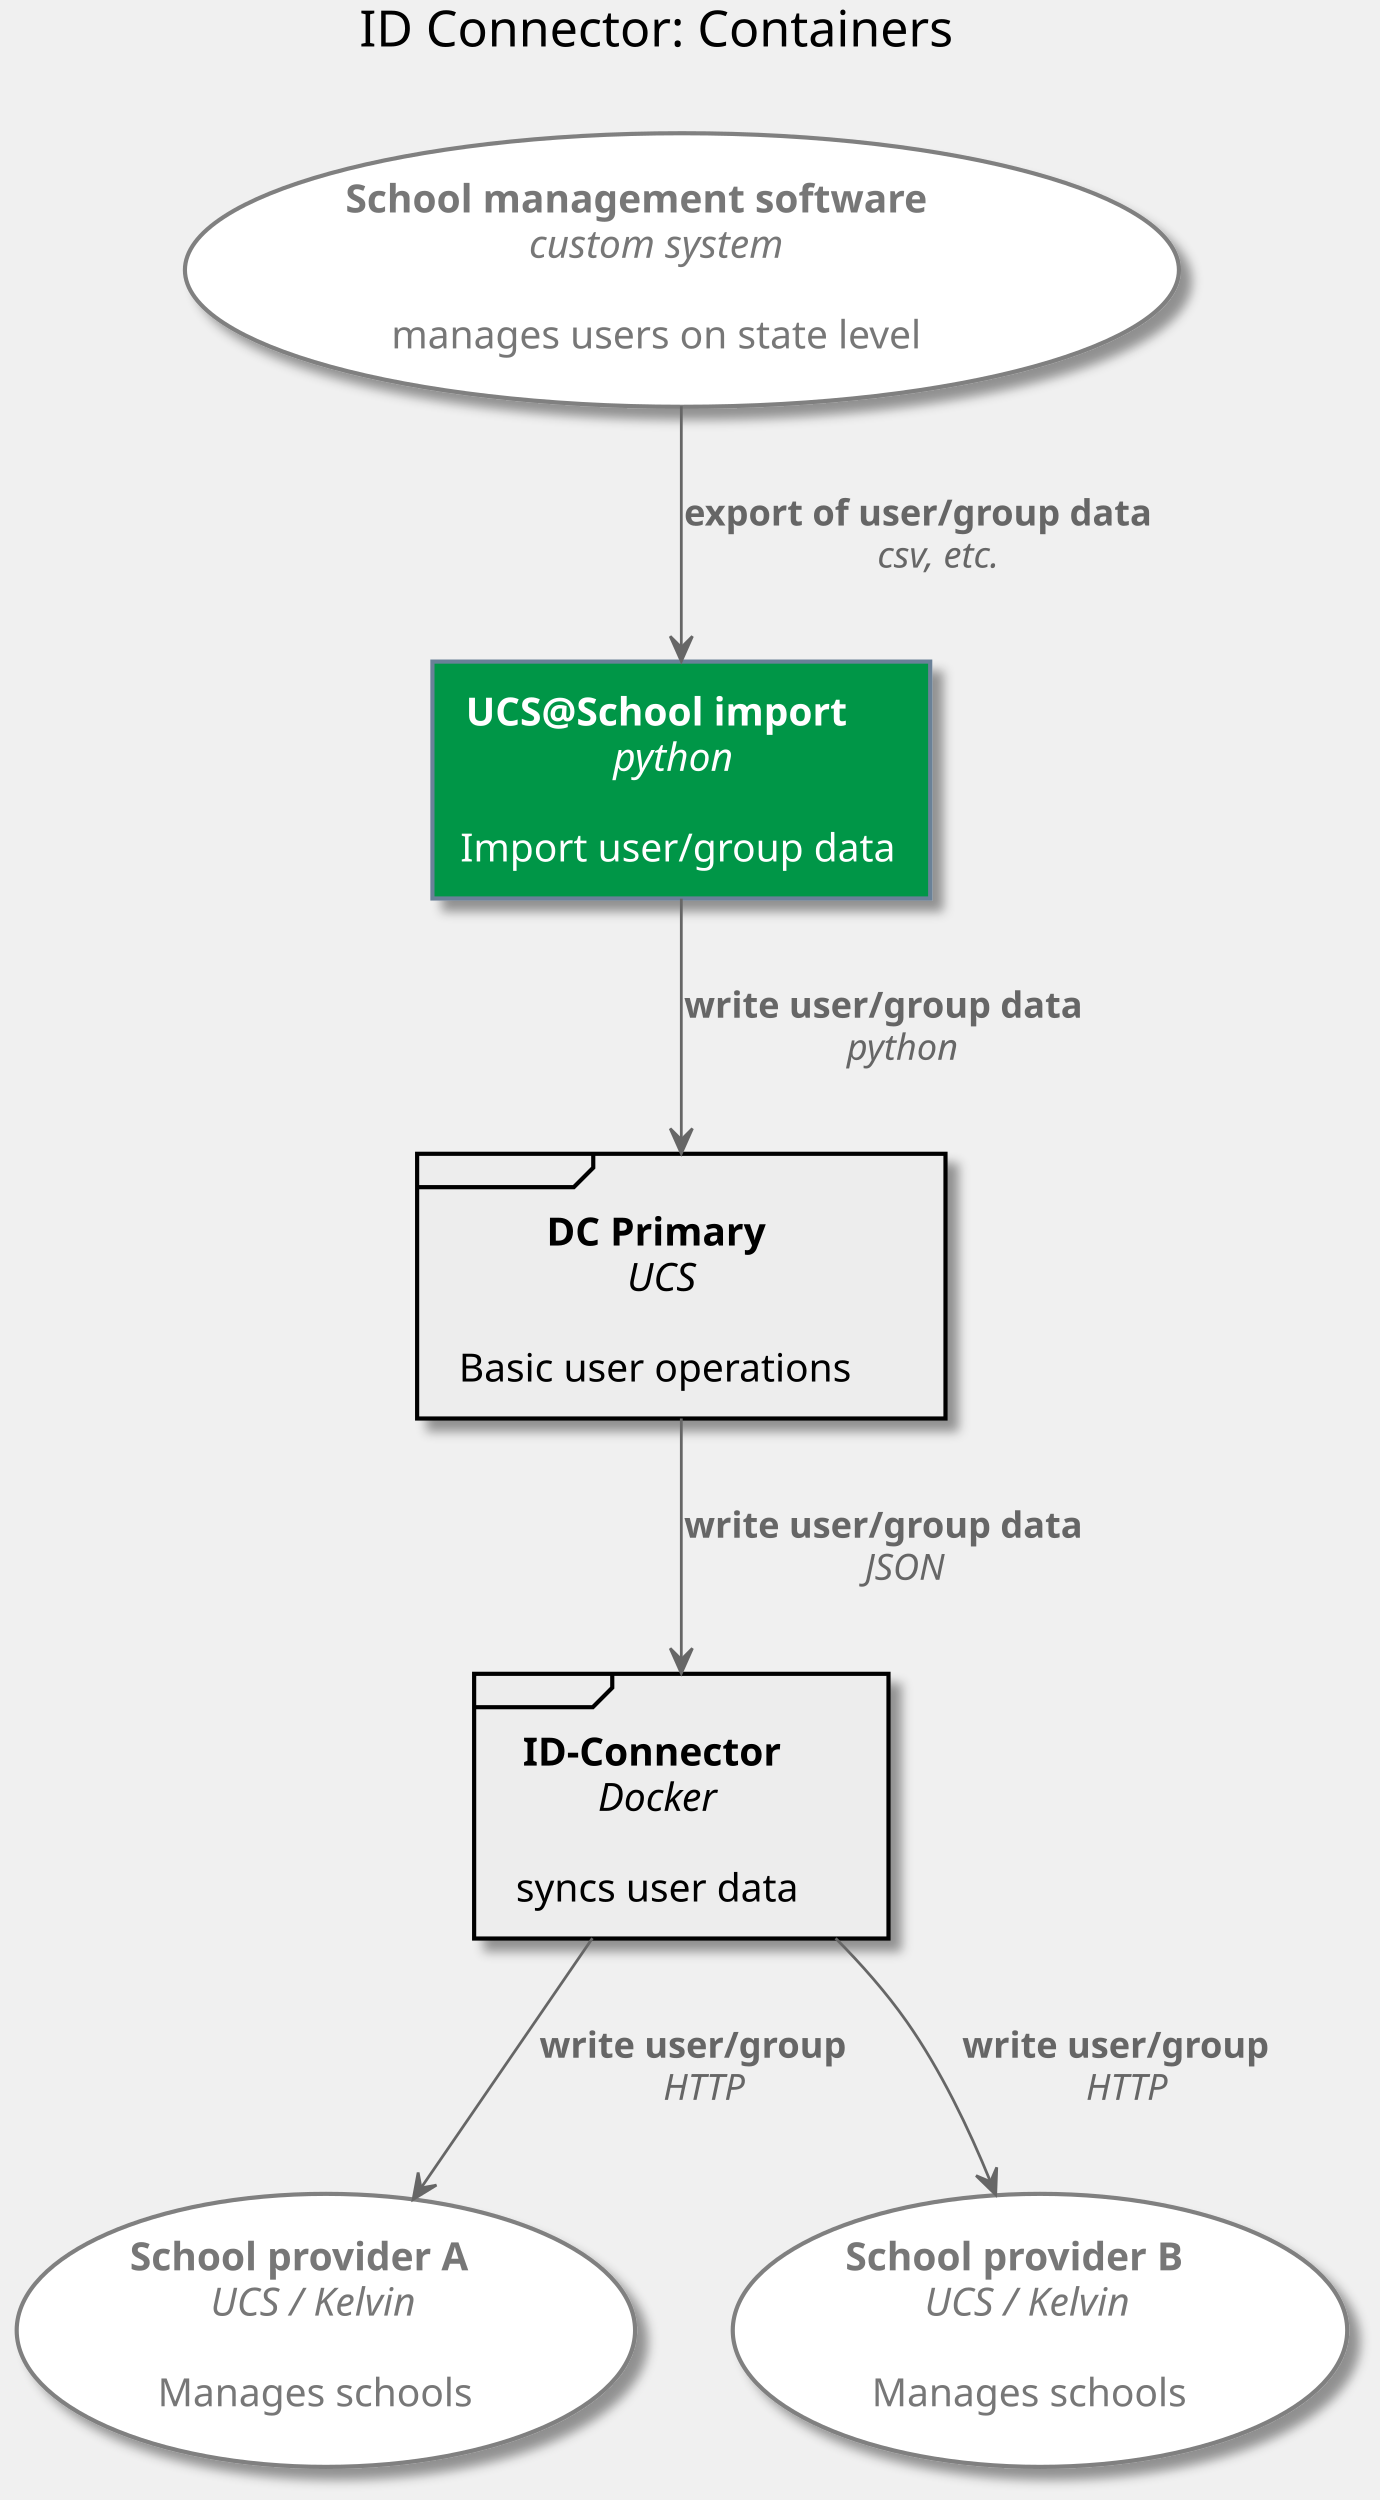
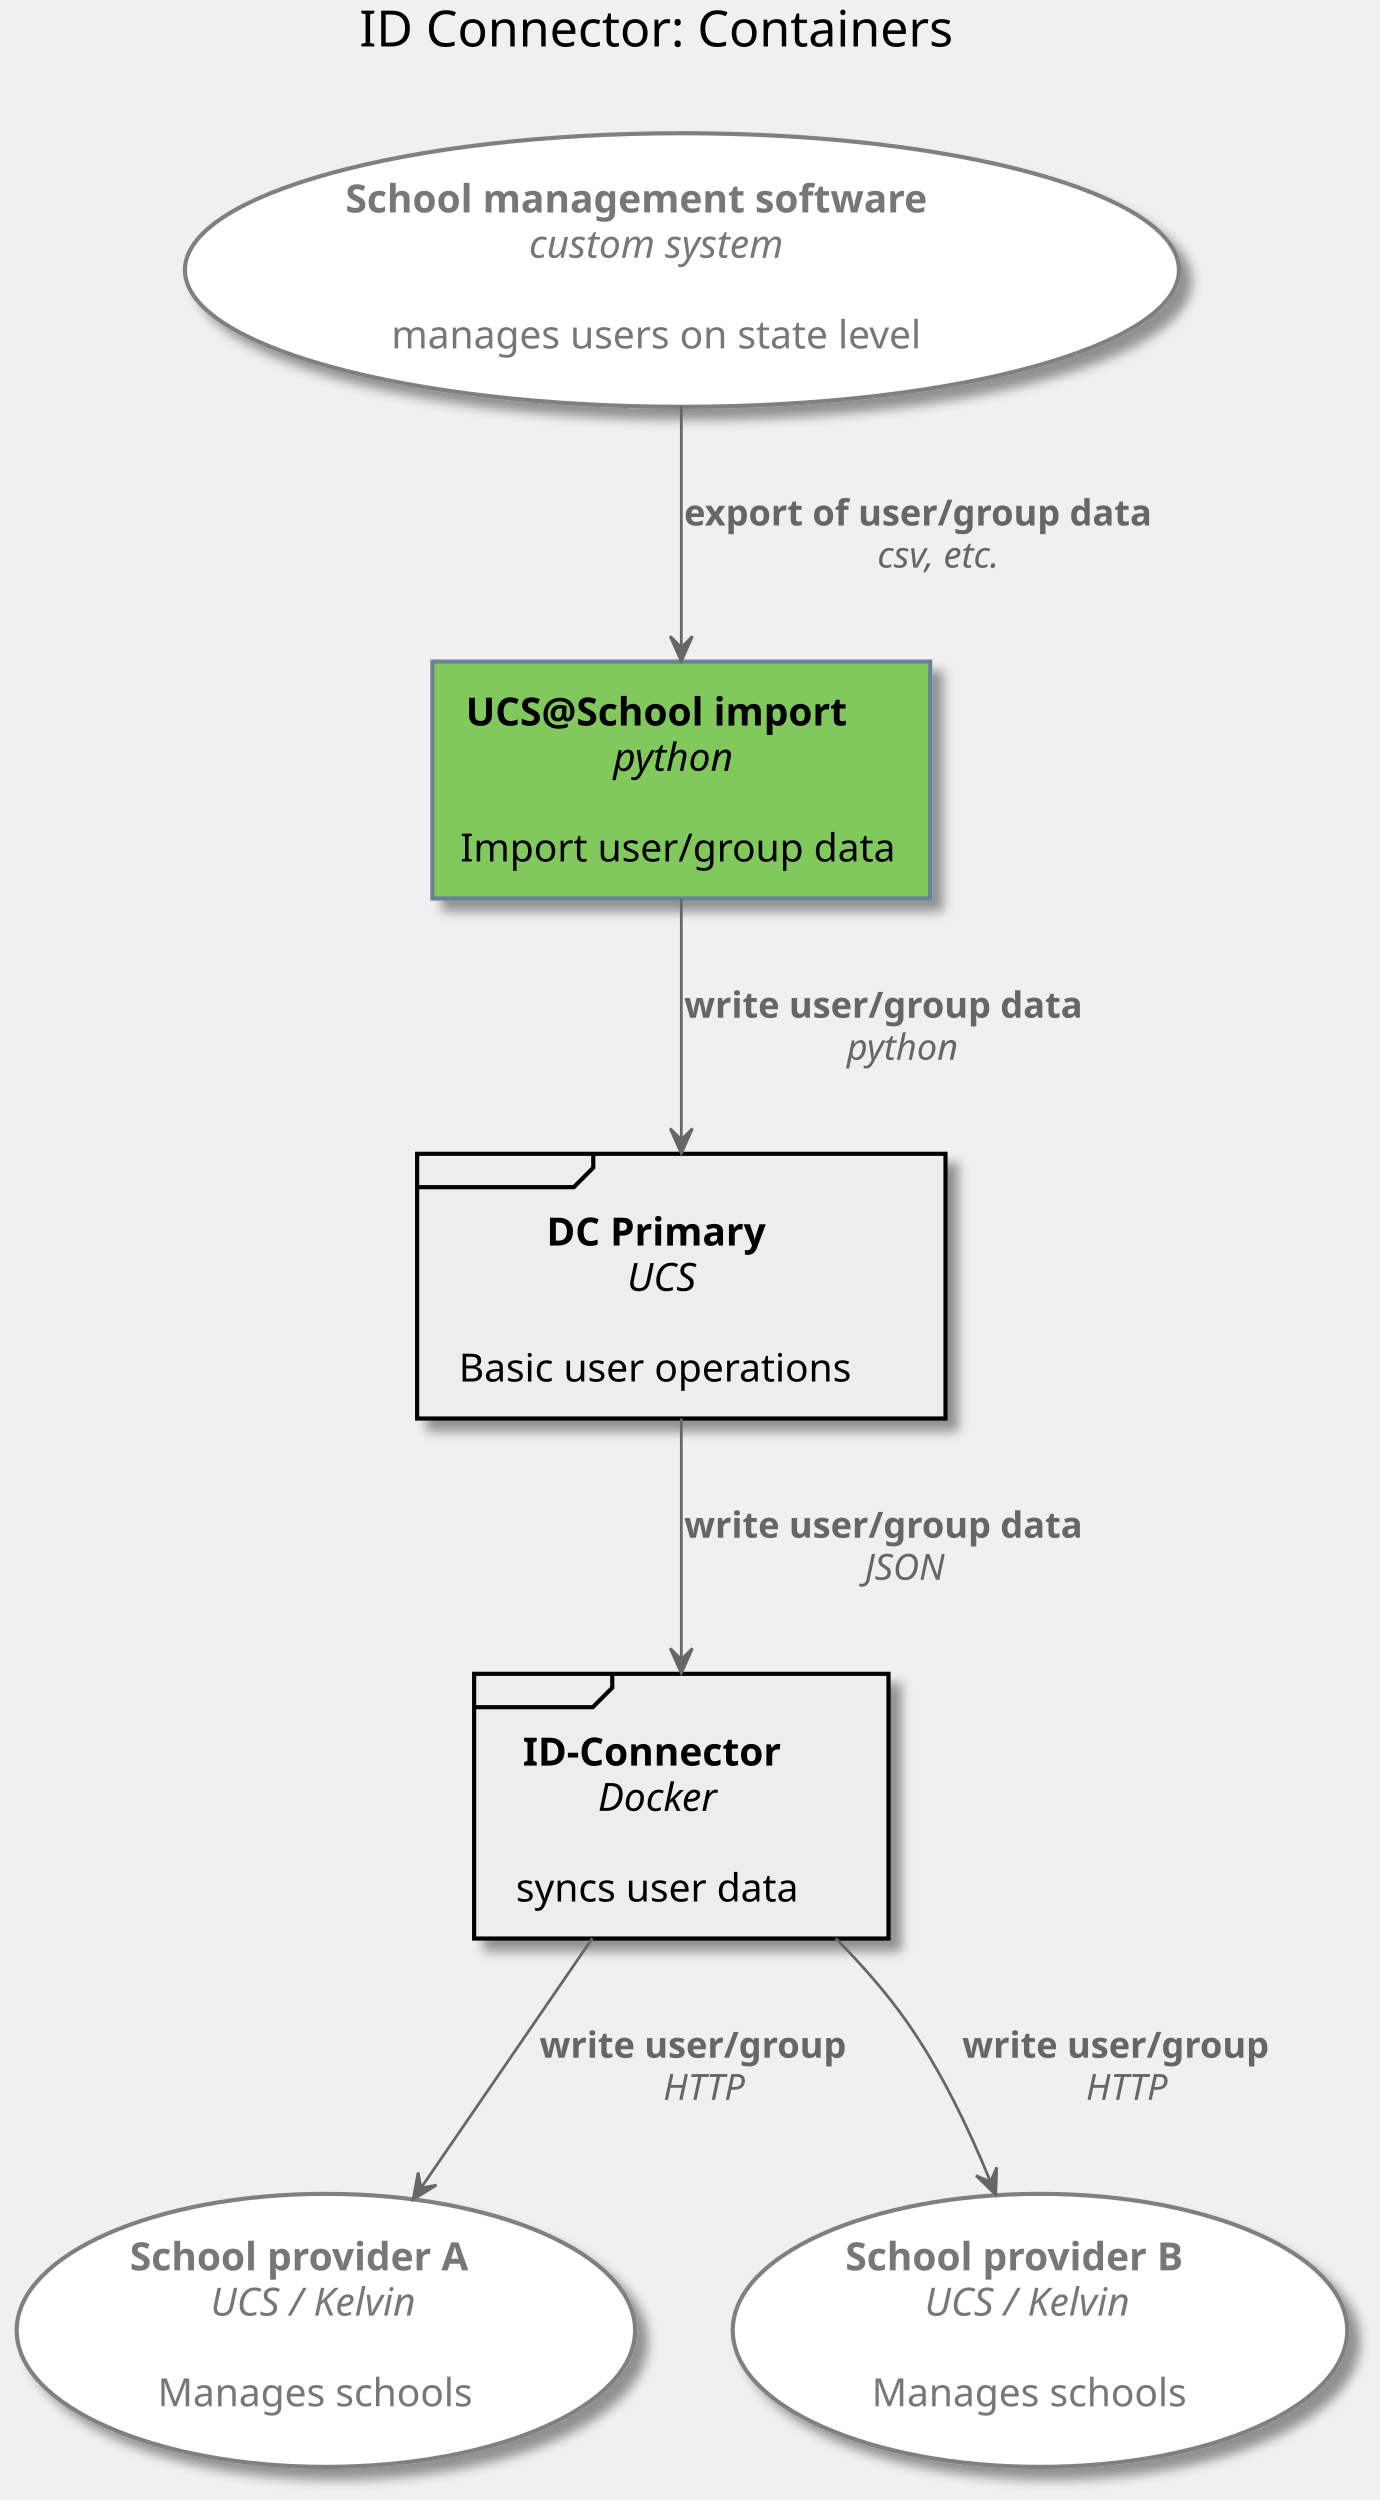
<svg xmlns="http://www.w3.org/2000/svg" contentScriptType="application/ecmascript" contentStyleType="text/css" height="899px" preserveAspectRatio="none" style="width:496px;height:899px;background:#FFFFFF;" version="1.1" viewBox="0 0 496 899" width="496px" zoomAndPan="magnify">
  <defs>
-     <filter height="300%" id="f6wvqxejitzq2" width="300%" x="-1" y="-1">
+     <filter height="300%" id="f1wludypckzi22" width="300%" x="-1" y="-1">
      <feGaussianBlur result="blurOut" stdDeviation="2.0" />
      <feColorMatrix in="blurOut" result="blurOut2" type="matrix" values="0 0 0 0 0 0 0 0 0 0 0 0 0 0 0 0 0 0 .4 0" />
      <feOffset dx="4.0" dy="4.0" in="blurOut2" result="blurOut3" />
      <feBlend in="SourceGraphic" in2="blurOut3" mode="normal" />
    </filter>
  </defs>
  <g>
    <text fill="#000000" font-family="sans-serif" font-size="18" lengthAdjust="spacing" textLength="225" x="129.23" y="16.708">ID Connector: Containers</text>
    <text fill="#000000" font-family="sans-serif" font-size="18" lengthAdjust="spacing" textLength="0" x="244.73" y="37.661" />
-     <rect fill="#EDEDED" filter="url(#f6wvqxejitzq2)" height="95.188" style="stroke:#000000;stroke-width:1.5;" width="190" x="150" y="414.906" />
+     <rect fill="#EDEDED" filter="url(#f1wludypckzi22)" height="95.188" style="stroke:#000000;stroke-width:1.5;" width="190" x="150" y="414.906" />
    <path d="M213.333,414.906 L213.333,419.906 L206.333,426.906 L150,426.906 " fill="none" style="stroke:#000000;stroke-width:1.5;" />
    <text fill="#000000" font-family="sans-serif" font-size="14" font-weight="bold" lengthAdjust="spacing" textLength="87" x="196.5" y="447.901">DC Primary</text>
    <text fill="#000000" font-family="sans-serif" font-size="14" font-style="italic" lengthAdjust="spacing" textLength="29" x="225.5" y="464.198">UCS</text>
    <text fill="#000000" font-family="sans-serif" font-size="14" lengthAdjust="spacing" textLength="0" x="242" y="480.495" />
    <text fill="#000000" font-family="sans-serif" font-size="14" lengthAdjust="spacing" textLength="150" x="165" y="496.792">Basic user operations</text>
-     <ellipse cx="245.223" cy="97.096" fill="#FFFFFF" filter="url(#f6wvqxejitzq2)" rx="178.723" ry="49.189" style="stroke:#808080;stroke-width:1.5;" />
+     <ellipse cx="245.223" cy="97.096" fill="#FFFFFF" filter="url(#f1wludypckzi22)" rx="178.723" ry="49.189" style="stroke:#808080;stroke-width:1.5;" />
    <text fill="#777777" font-family="sans-serif" font-size="14" font-weight="bold" lengthAdjust="spacing" textLength="236" x="124.223" y="76.398">School management software</text>
    <text fill="#777777" font-family="sans-serif" font-size="14" font-style="italic" lengthAdjust="spacing" textLength="104" x="190.223" y="92.695">custom system</text>
    <text fill="#777777" font-family="sans-serif" font-size="14" lengthAdjust="spacing" textLength="0" x="244.223" y="108.992" />
    <text fill="#777777" font-family="sans-serif" font-size="14" lengthAdjust="spacing" textLength="203" x="140.723" y="125.288">manages users on state level</text>
-     <rect fill="#009646" filter="url(#f6wvqxejitzq2)" height="85.188" style="stroke:#6A8198;stroke-width:1.5;" width="179" x="155.5" y="237.906" />
-     <text fill="#FFFFFF" font-family="sans-serif" font-size="14" font-weight="bold" lengthAdjust="spacing" textLength="155" x="167.5" y="260.901">UCS@School import</text>
-     <text fill="#FFFFFF" font-family="sans-serif" font-size="14" font-style="italic" lengthAdjust="spacing" textLength="49" x="220.5" y="277.198">python</text>
-     <text fill="#FFFFFF" font-family="sans-serif" font-size="14" lengthAdjust="spacing" textLength="0" x="247" y="293.495" />
-     <text fill="#FFFFFF" font-family="sans-serif" font-size="14" lengthAdjust="spacing" textLength="159" x="165.5" y="309.792">Import user/group data</text>
-     <rect fill="#EDEDED" filter="url(#f6wvqxejitzq2)" height="95.188" style="stroke:#000000;stroke-width:1.5;" width="149" x="170.5" y="601.906" />
+     <rect fill="#81C95B" filter="url(#f1wludypckzi22)" height="85.188" style="stroke:#6A8198;stroke-width:1.5;" width="179" x="155.5" y="237.906" />
+     <text fill="#000000" font-family="sans-serif" font-size="14" font-weight="bold" lengthAdjust="spacing" textLength="155" x="167.5" y="260.901">UCS@School import</text>
+     <text fill="#000000" font-family="sans-serif" font-size="14" font-style="italic" lengthAdjust="spacing" textLength="49" x="220.5" y="277.198">python</text>
+     <text fill="#000000" font-family="sans-serif" font-size="14" lengthAdjust="spacing" textLength="0" x="247" y="293.495" />
+     <text fill="#000000" font-family="sans-serif" font-size="14" lengthAdjust="spacing" textLength="159" x="165.5" y="309.792">Import user/group data</text>
+     <rect fill="#EDEDED" filter="url(#f1wludypckzi22)" height="95.188" style="stroke:#000000;stroke-width:1.5;" width="149" x="170.5" y="601.906" />
    <path d="M220.167,601.906 L220.167,606.906 L213.167,613.906 L170.5,613.906 " fill="none" style="stroke:#000000;stroke-width:1.5;" />
    <text fill="#000000" font-family="sans-serif" font-size="14" font-weight="bold" lengthAdjust="spacing" textLength="104" x="188" y="634.901">ID-Connector</text>
    <text fill="#000000" font-family="sans-serif" font-size="14" font-style="italic" lengthAdjust="spacing" textLength="50" x="215" y="651.198">Docker</text>
    <text fill="#000000" font-family="sans-serif" font-size="14" lengthAdjust="spacing" textLength="0" x="242" y="667.495" />
    <text fill="#000000" font-family="sans-serif" font-size="14" lengthAdjust="spacing" textLength="109" x="185.5" y="683.792">syncs user data</text>
-     <ellipse cx="117.187" cy="838.001" fill="#FFFFFF" filter="url(#f6wvqxejitzq2)" rx="111.187" ry="49.094" style="stroke:#808080;stroke-width:1.5;" />
+     <ellipse cx="117.187" cy="838.001" fill="#FFFFFF" filter="url(#f1wludypckzi22)" rx="111.187" ry="49.094" style="stroke:#808080;stroke-width:1.5;" />
    <text fill="#777777" font-family="sans-serif" font-size="14" font-weight="bold" lengthAdjust="spacing" textLength="141" x="46.687" y="816.402">School provider A</text>
    <text fill="#777777" font-family="sans-serif" font-size="14" font-style="italic" lengthAdjust="spacing" textLength="83" x="75.687" y="832.699">UCS / Kelvin</text>
    <text fill="#777777" font-family="sans-serif" font-size="14" lengthAdjust="spacing" textLength="0" x="119.187" y="848.996" />
    <text fill="#777777" font-family="sans-serif" font-size="14" lengthAdjust="spacing" textLength="121" x="56.687" y="865.293">Manages schools</text>
-     <ellipse cx="373.98" cy="838.001" fill="#FFFFFF" filter="url(#f6wvqxejitzq2)" rx="110.48" ry="49.094" style="stroke:#808080;stroke-width:1.5;" />
+     <ellipse cx="373.98" cy="838.001" fill="#FFFFFF" filter="url(#f1wludypckzi22)" rx="110.48" ry="49.094" style="stroke:#808080;stroke-width:1.5;" />
    <text fill="#777777" font-family="sans-serif" font-size="14" font-weight="bold" lengthAdjust="spacing" textLength="140" x="303.98" y="816.402">School provider B</text>
    <text fill="#777777" font-family="sans-serif" font-size="14" font-style="italic" lengthAdjust="spacing" textLength="83" x="332.48" y="832.699">UCS / Kelvin</text>
    <text fill="#777777" font-family="sans-serif" font-size="14" lengthAdjust="spacing" textLength="0" x="375.98" y="848.996" />
    <text fill="#777777" font-family="sans-serif" font-size="14" lengthAdjust="spacing" textLength="121" x="313.48" y="865.293">Manages schools</text>
    <path d="M245,146.066 C245,172.846 245,206.026 245,232.586 " fill="none" id="sms-to-importer" style="stroke:#666666;stroke-width:1.0;" />
    <polygon fill="#666666" points="245,237.806,249,228.806,245,232.806,241,228.806,245,237.806" style="stroke:#666666;stroke-width:1.0;" />
    <text fill="#666666" font-family="sans-serif" font-size="13" font-weight="bold" lengthAdjust="spacing" textLength="193" x="246" y="188.973">export of user/group data</text>
    <text fill="#666666" font-family="sans-serif" font-size="13" font-style="italic" lengthAdjust="spacing" textLength="54" x="315.5" y="204.106">csv, etc.</text>
    <path d="M245,323.156 C245,348.966 245,382.296 245,409.756 " fill="none" id="importer-to-primary" style="stroke:#666666;stroke-width:1.0;" />
    <polygon fill="#666666" points="245,414.816,249,405.816,245,409.816,241,405.816,245,414.816" style="stroke:#666666;stroke-width:1.0;" />
    <text fill="#666666" font-family="sans-serif" font-size="13" font-weight="bold" lengthAdjust="spacing" textLength="162" x="246" y="365.973">write user/group data</text>
    <text fill="#666666" font-family="sans-serif" font-size="13" font-style="italic" lengthAdjust="spacing" textLength="45" x="304.5" y="381.106">python</text>
    <path d="M245,510.086 C245,536.486 245,569.556 245,596.736 " fill="none" id="primary-to-id_connector" style="stroke:#666666;stroke-width:1.0;" />
    <polygon fill="#666666" points="245,601.736,249,592.736,245,596.736,241,592.736,245,601.736" style="stroke:#666666;stroke-width:1.0;" />
    <text fill="#666666" font-family="sans-serif" font-size="13" font-weight="bold" lengthAdjust="spacing" textLength="162" x="246" y="552.973">write user/group data</text>
    <text fill="#666666" font-family="sans-serif" font-size="13" font-style="italic" lengthAdjust="spacing" textLength="32" x="311" y="568.106">JSON</text>
    <path d="M213.03,696.986 C194.33,724.226 170.72,758.626 151.59,786.506 " fill="none" id="id_connector-to-school_provider_a" style="stroke:#666666;stroke-width:1.0;" />
    <polygon fill="#666666" points="148.56,790.916,156.955,785.766,151.393,786.796,150.363,781.234,148.56,790.916" style="stroke:#666666;stroke-width:1.0;" />
    <text fill="#666666" font-family="sans-serif" font-size="13" font-weight="bold" lengthAdjust="spacing" textLength="123" x="194" y="739.973">write user/group</text>
    <text fill="#666666" font-family="sans-serif" font-size="13" font-style="italic" lengthAdjust="spacing" textLength="34" x="238.5" y="755.106">HTTP</text>
    <path d="M300.49,697.016 C309.72,706.316 318.66,716.466 326,726.906 C338.26,744.346 348.39,765.426 356.13,784.436 " fill="none" id="id_connector-to-school_provider_b" style="stroke:#666666;stroke-width:1.0;" />
    <polygon fill="#666666" points="358.05,789.226,358.421,779.384,356.193,784.584,350.994,782.356,358.05,789.226" style="stroke:#666666;stroke-width:1.0;" />
    <text fill="#666666" font-family="sans-serif" font-size="13" font-weight="bold" lengthAdjust="spacing" textLength="123" x="346" y="739.973">write user/group</text>
    <text fill="#666666" font-family="sans-serif" font-size="13" font-style="italic" lengthAdjust="spacing" textLength="34" x="390.5" y="755.106">HTTP</text>
  </g>
</svg>
